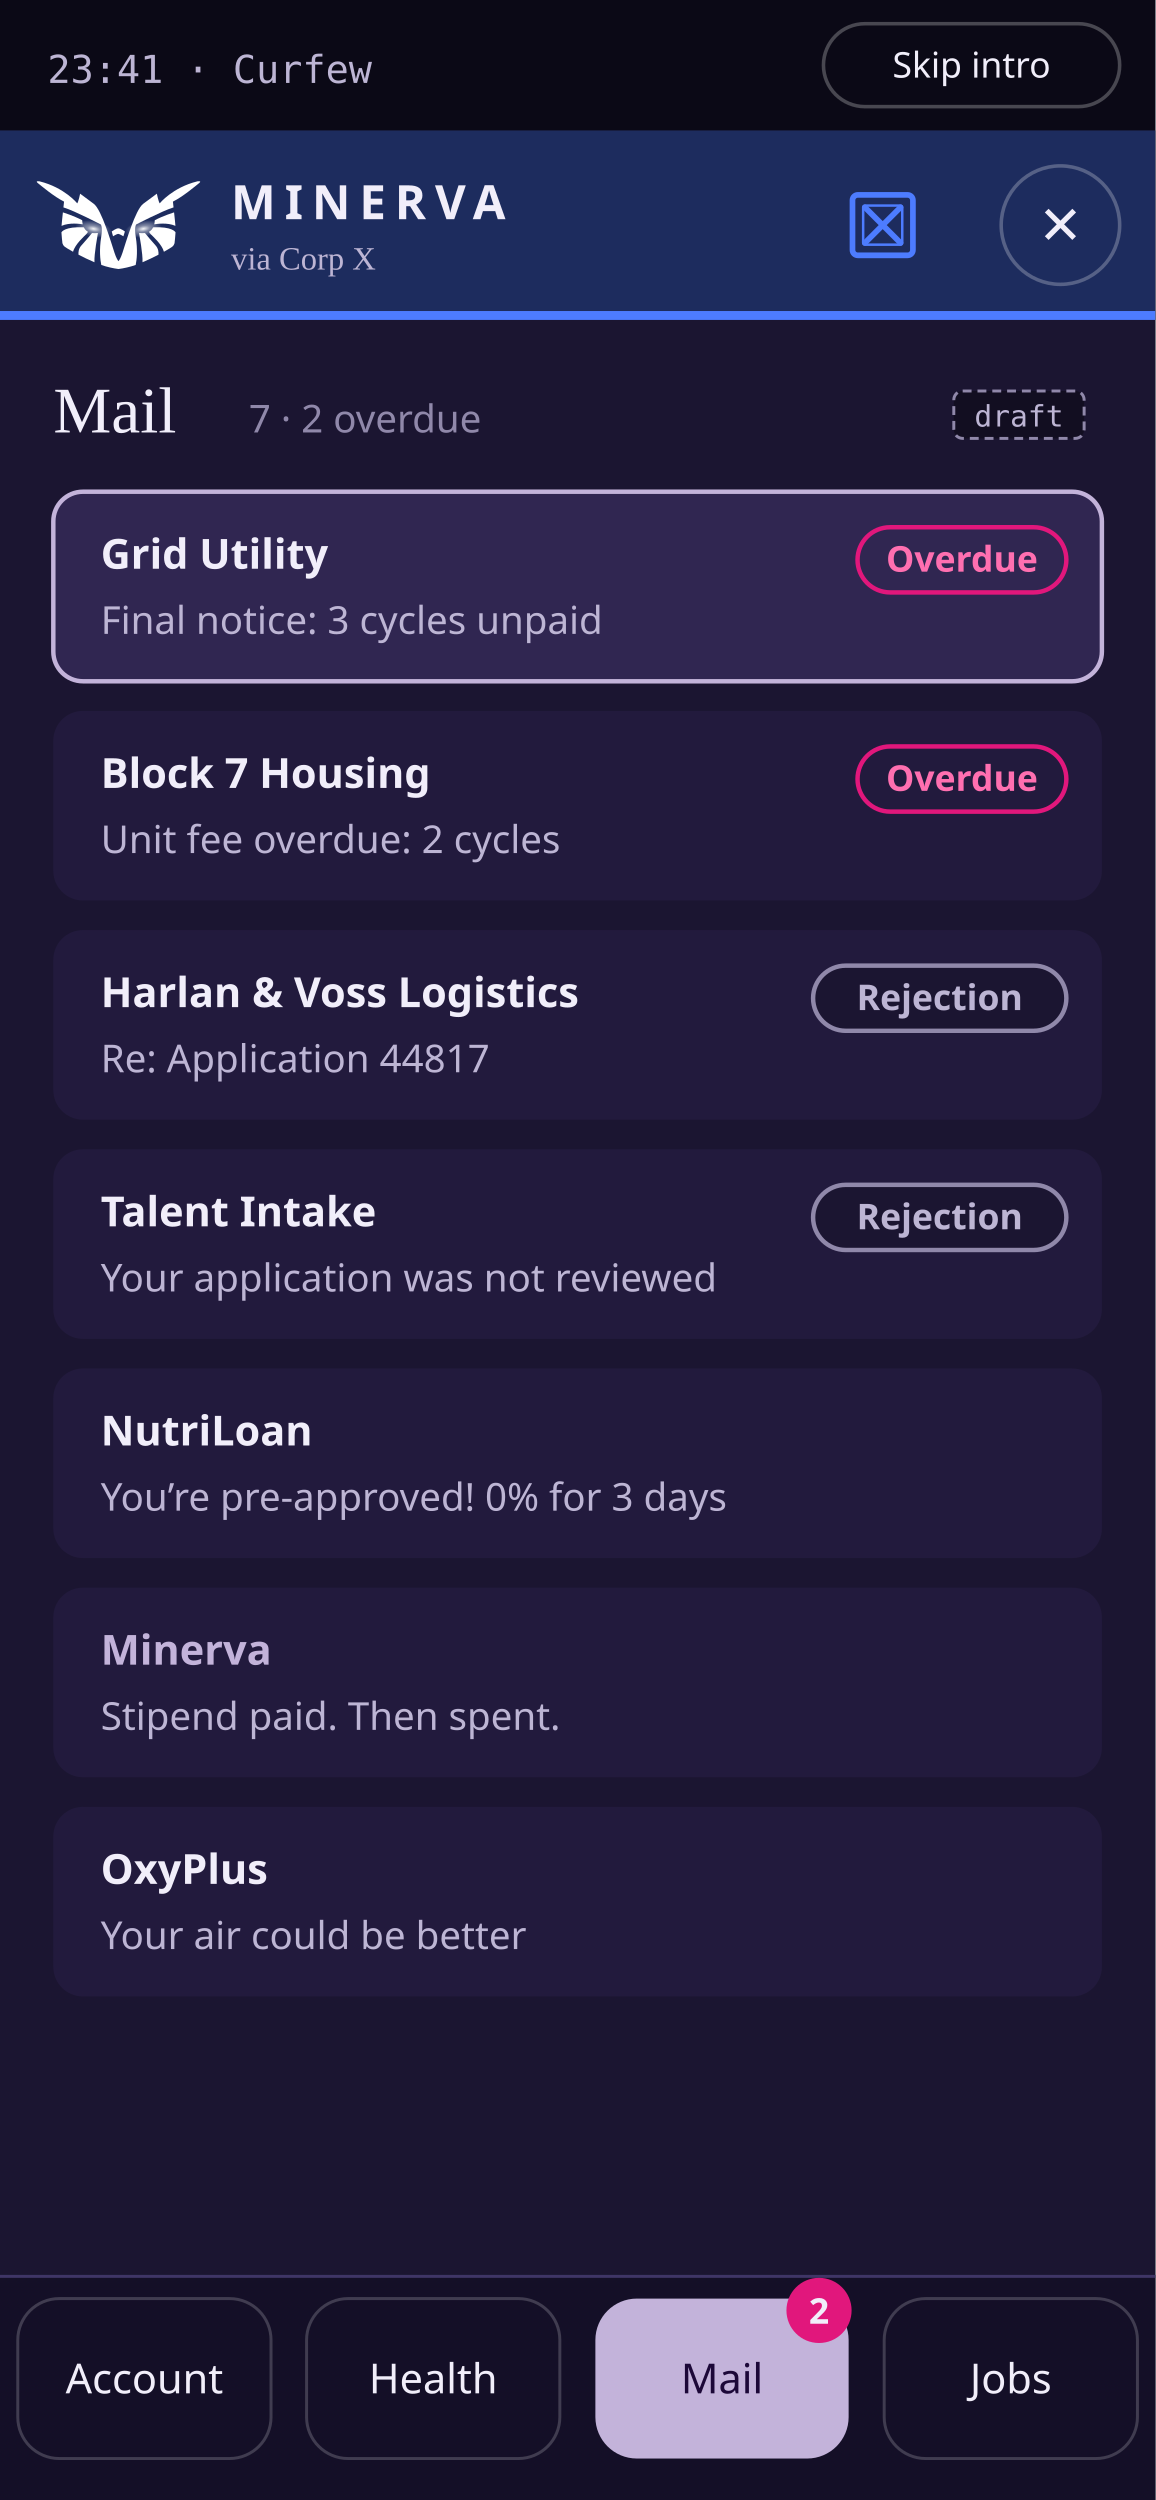
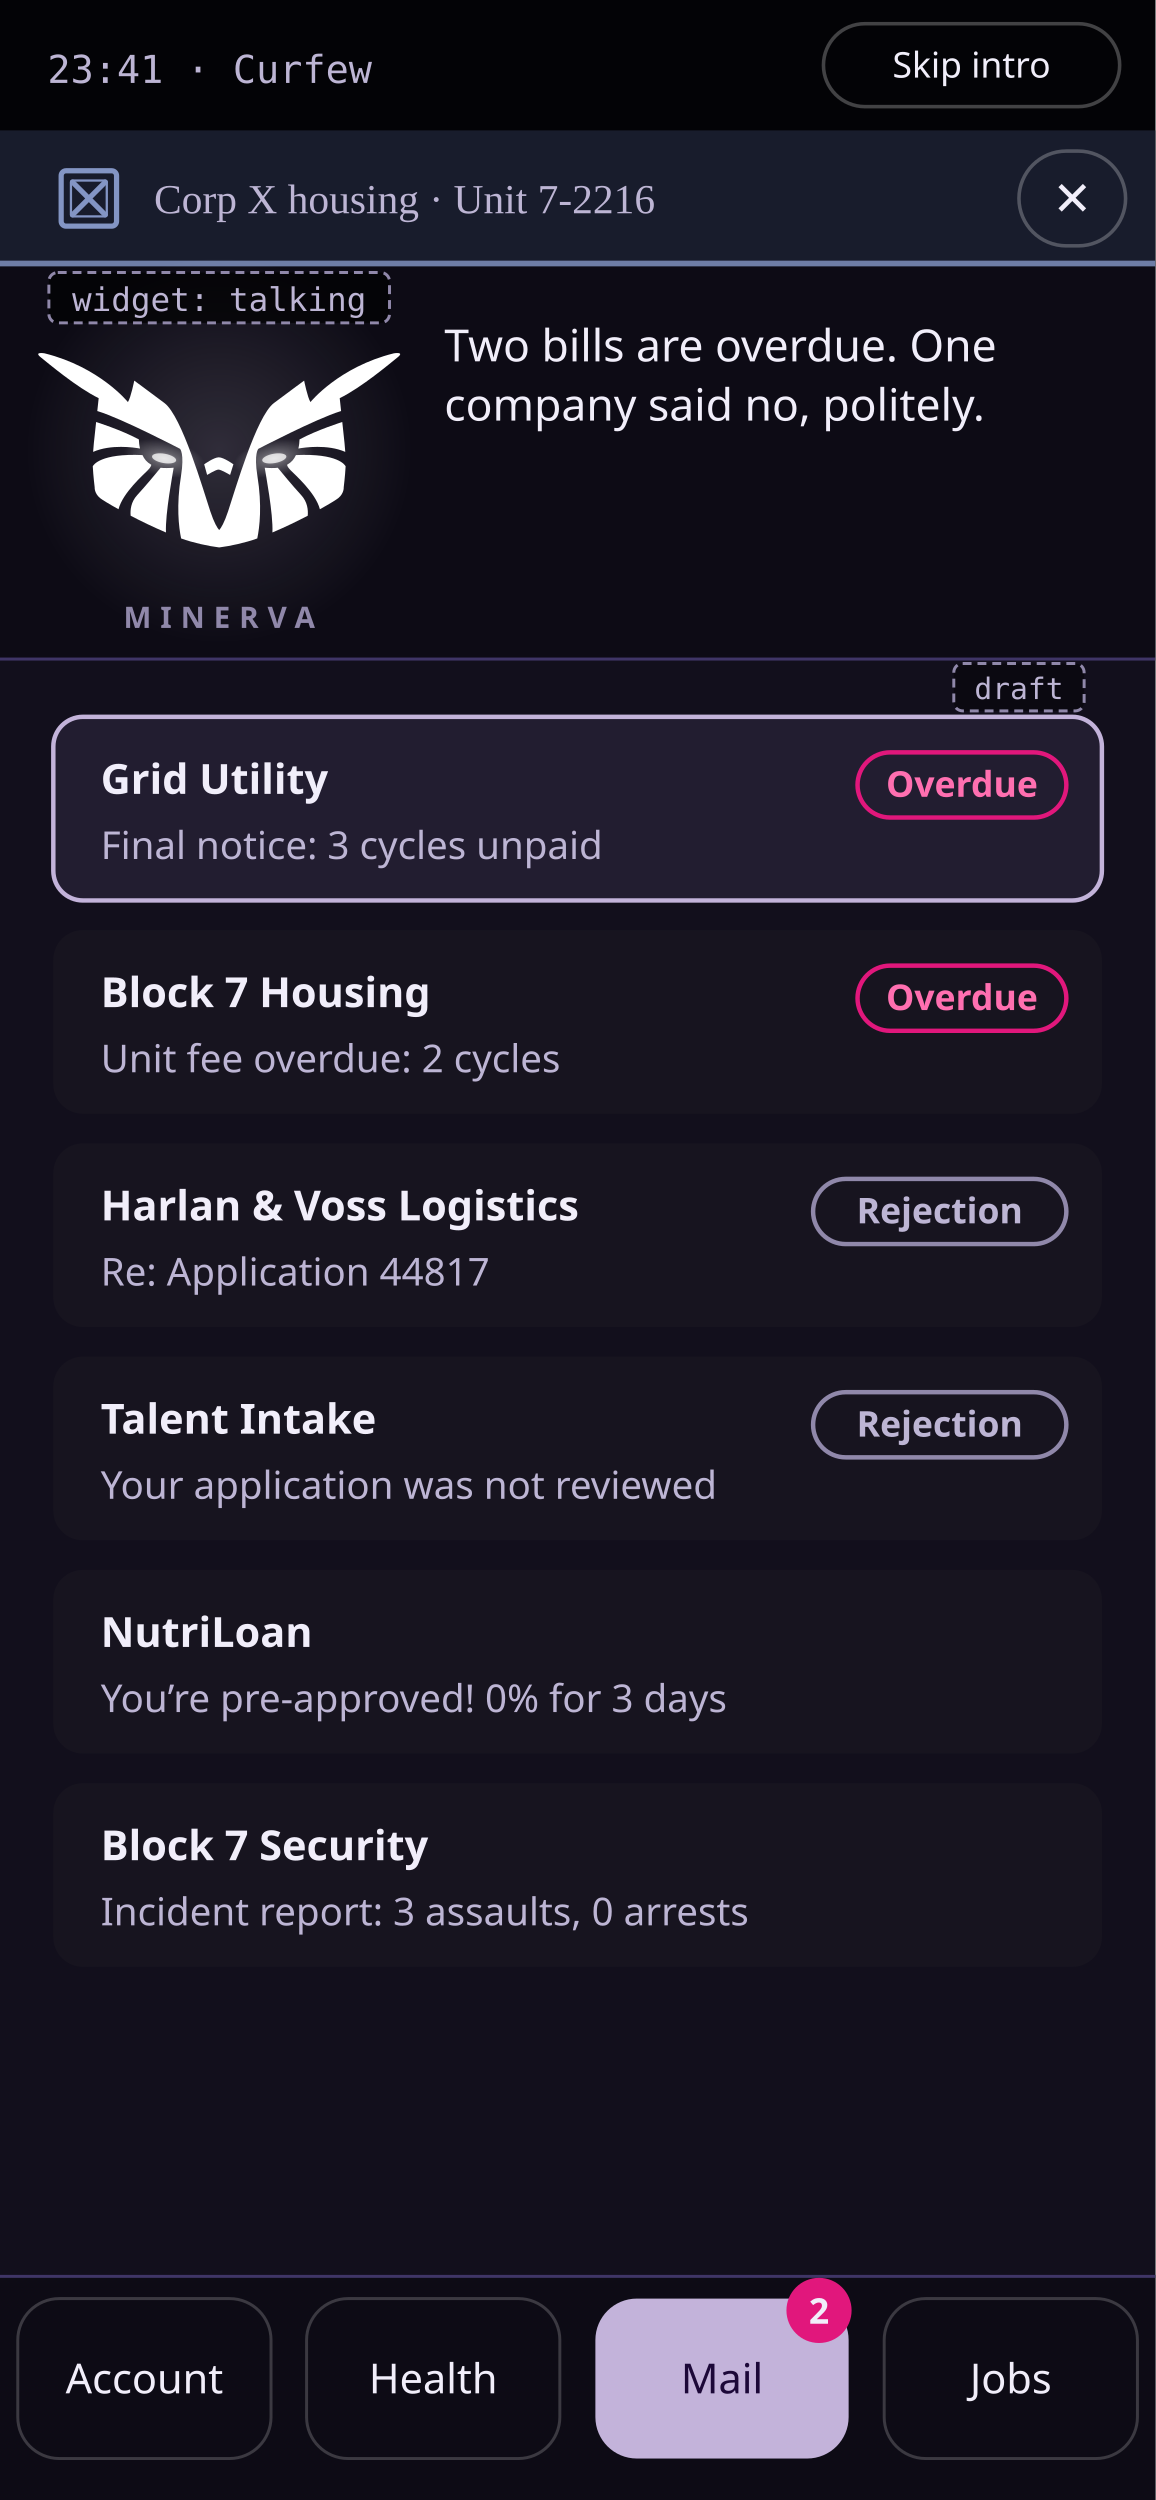
<svg xmlns="http://www.w3.org/2000/svg" viewBox="0 0 390 844" width="390" height="844">
  <defs>
    <linearGradient id="sky" x1="0" y1="0" x2="0" y2="1">
-       <stop offset="0" stop-color="#07061a" />
-       <stop offset="0.65" stop-color="#1a1242" />
-       <stop offset="1" stop-color="#3a1f55" />
+       <stop offset="0" stop-color="#040308" />
+       <stop offset="0.7" stop-color="#0f0d18" />
+       <stop offset="1" stop-color="#211c2c" />
    </linearGradient>
    <radialGradient id="owl-eye">
      <stop offset="0" stop-color="#fff" stop-opacity="0.95" />
      <stop offset="0.35" stop-color="#fff" stop-opacity="0.45" />
      <stop offset="1" stop-color="#fff" stop-opacity="0" />
    </radialGradient>
-     <radialGradient id="tv-glow" cx="0.5" cy="0.5" r="0.5">
-       <stop offset="0" stop-color="#4d7cff" stop-opacity="0.35" />
-       <stop offset="1" stop-color="#4d7cff" stop-opacity="0" />
+     <radialGradient id="face-glow">
+       <stop offset="0" stop-color="#e6dcf5" stop-opacity="0.16" />
+       <stop offset="1" stop-color="#e6dcf5" stop-opacity="0" />
    </radialGradient>
-     <radialGradient id="screen-glow" cx="0.5" cy="0.5" r="0.5">
-       <stop offset="0" stop-color="#b9a0ff" stop-opacity="0.35" />
-       <stop offset="1" stop-color="#b9a0ff" stop-opacity="0" />
+     <radialGradient id="light">
+       <stop offset="0" stop-color="#d8d4e4" stop-opacity="0.22" />
+       <stop offset="1" stop-color="#d8d4e4" stop-opacity="0" />
    </radialGradient>
-     <radialGradient id="vapor" cx="0.5" cy="0.5" r="0.5">
-       <stop offset="0" stop-color="#e6dcf5" stop-opacity="0.5" />
+     <radialGradient id="light-strong">
+       <stop offset="0" stop-color="#e6dcf5" stop-opacity="0.45" />
      <stop offset="1" stop-color="#e6dcf5" stop-opacity="0" />
+     </radialGradient>
+     <radialGradient id="vapor">
+       <stop offset="0" stop-color="#d8d4e4" stop-opacity="0.4" />
+       <stop offset="1" stop-color="#d8d4e4" stop-opacity="0" />
    </radialGradient>
    <radialGradient id="earth-light" cx="35%" cy="30%" r="75%">
      <stop offset="0%" stop-color="#a8e6ff" />
      <stop offset="50%" stop-color="#2f7fd9" />
      <stop offset="100%" stop-color="#1a2a6e" />
    </radialGradient>
    <radialGradient id="earth-shade" cx="70%" cy="70%" r="80%">
      <stop offset="40%" stop-color="#000" stop-opacity="0" />
      <stop offset="100%" stop-color="#000" stop-opacity="0.65" />
    </radialGradient>
-     <radialGradient id="vignette" cx="0.5" cy="0.5" r="0.75">
-       <stop offset="0.55" stop-color="#000" stop-opacity="0" />
-       <stop offset="1" stop-color="#000" stop-opacity="0.7" />
-     </radialGradient>
    <linearGradient id="ad-x" x1="0" y1="0" x2="1" y2="1">
-       <stop offset="0" stop-color="#4d7cff" />
-       <stop offset="1" stop-color="#1b2f7a" />
+       <stop offset="0" stop-color="#3a4462" />
+       <stop offset="1" stop-color="#11141f" />
    </linearGradient>
    <linearGradient id="ad-y" x1="0" y1="0" x2="1" y2="1">
-       <stop offset="0" stop-color="#36c48e" />
-       <stop offset="1" stop-color="#0e5a40" />
+       <stop offset="0" stop-color="#34483f" />
+       <stop offset="1" stop-color="#0e1512" />
    </linearGradient>
    <linearGradient id="ad-z" x1="0" y1="0" x2="1" y2="1">
-       <stop offset="0" stop-color="#0b2a33" />
-       <stop offset="0.55" stop-color="#127c94" />
-       <stop offset="1" stop-color="#ff8a3d" />
+       <stop offset="0" stop-color="#14232a" />
+       <stop offset="0.6" stop-color="#2a4a54" />
+       <stop offset="1" stop-color="#4e3a2c" />
    </linearGradient>
    <linearGradient id="ad-junk1" x1="0" y1="0" x2="1" y2="0">
-       <stop offset="0" stop-color="#ff4d4d" />
-       <stop offset="1" stop-color="#ff9a3d" />
+       <stop offset="0" stop-color="#5a3434" />
+       <stop offset="1" stop-color="#5e4632" />
    </linearGradient>
    <linearGradient id="ad-junk2" x1="0" y1="0" x2="0" y2="1">
-       <stop offset="0" stop-color="#7cff6b" />
-       <stop offset="1" stop-color="#1fa34a" />
+       <stop offset="0" stop-color="#3f5440" />
+       <stop offset="1" stop-color="#1f2c22" />
    </linearGradient>
    <linearGradient id="ad-junk3" x1="0" y1="0" x2="1" y2="1">
-       <stop offset="0" stop-color="#b65cff" />
-       <stop offset="1" stop-color="#3d1bd1" />
+       <stop offset="0" stop-color="#47395e" />
+       <stop offset="1" stop-color="#1f1a33" />
    </linearGradient>
    <linearGradient id="glass" x1="0" y1="0" x2="1" y2="1">
-       <stop offset="0" stop-color="#b9a0ff" stop-opacity="0.10" />
-       <stop offset="0.5" stop-color="#b9a0ff" stop-opacity="0.02" />
-       <stop offset="1" stop-color="#b9a0ff" stop-opacity="0.08" />
+       <stop offset="0" stop-color="#d8d4e4" stop-opacity="0.07" />
+       <stop offset="0.5" stop-color="#d8d4e4" stop-opacity="0.01" />
+       <stop offset="1" stop-color="#d8d4e4" stop-opacity="0.05" />
    </linearGradient>
    <linearGradient id="scrim" x1="0" y1="0" x2="0" y2="1">
-       <stop offset="0" stop-color="#0b0916" stop-opacity="0.86" />
-       <stop offset="1" stop-color="#0b0916" stop-opacity="0.92" />
+       <stop offset="0" stop-color="#030306" stop-opacity="0.86" />
+       <stop offset="1" stop-color="#030306" stop-opacity="0.94" />
    </linearGradient>
-     <linearGradient id="band-z" x1="0" y1="0" x2="1" y2="0">
-       <stop offset="0" stop-color="#0f3540" />
-       <stop offset="0.7" stop-color="#0f3540" />
-       <stop offset="1" stop-color="#5a2d14" />
-     </linearGradient>
+     <radialGradient id="blackout" gradientUnits="userSpaceOnUse" cx="1275" cy="480" r="330">
+       <stop offset="0" stop-color="#000" stop-opacity="0" />
+       <stop offset="0.3" stop-color="#000" stop-opacity="0.55" />
+       <stop offset="0.75" stop-color="#000" stop-opacity="0.97" />
+       <stop offset="1" stop-color="#000" stop-opacity="1" />
+     </radialGradient>
  </defs>
-   <rect x="0" y="0" width="390" height="844" fill="#0b0916" />
-   <rect x="0" y="0" width="390" height="844" fill="#0b0916" />
-   <rect x="0" y="44" width="390" height="800" rx="0" fill="#1b1531" stroke-width="2" />
-   <path d="M0 108 L0 44  L390 44  L390 108 Z" fill="#1d2c5e" />
-   <rect x="0" y="105" width="390" height="3" fill="#4d7cff" />
-   <g transform="translate(40 76) scale(0.3111111)">
-     <g fill="url(#owl-eye)">
-       <ellipse cx="-27" cy="4" rx="20" ry="9" transform="rotate(10 -27 4)" />
-       <ellipse cx="27" cy="4" rx="20" ry="9" transform="rotate(-10 27 4)" />
-     </g>
-     <g fill="#ffffff" transform="translate(-108 -108)">
-       <path d="M69.2,107.174c-0.396-1.626-0.538-3.195-0.568-4.477c-8.902-4.766-20.888-8.513-20.888-8.513l-0.056-0.042 l-0.9,8.401c0,0-0.349,2.878-0.573,6.267C54.958,104.972,66.226,106.636,69.2,107.174z" />
-       <path d="M72.869,117.995c0.798-0.847,1.837-1.884,1.893-2.895c-2.237-1.271-3.397-2.721-4.313-4.725 c-20.648-0.939-24.073,4.927-24.355,5.494c0.257,4.908,0.933,10.318,0.933,10.318s-0.238,2.866,2.627,5.251 c0.813,0.679,4.182,2.778,9.048,5.48C60.777,128.795,71.248,119.718,72.869,117.995z" />
-       <path d="M79.295,116.58c-2.068,2.535-7.213,8.776-11.492,13.428c-3.069,3.336-3.454,7.271-3.195,10.09 c5.147,2.687,11.161,5.605,17.314,8.204c-0.467-9.009,3.437-29.459,3.765-31.74C83.729,116.767,80.806,116.798,79.295,116.58z" />
-       <path d="M169.784,108.811c-0.226-3.388-0.573-6.267-0.573-6.267l-0.899-8.401l-0.055,0.042 c0,0-11.989,3.747-20.892,8.513c-0.03,1.281-0.168,2.85-0.564,4.477C149.773,106.636,161.042,104.972,169.784,108.811z" />
-       <path d="M145.549,110.376c-0.916,2.004-2.075,3.453-4.312,4.725c0.054,1.011,1.095,2.048,1.893,2.895 c1.621,1.723,12.093,10.8,14.168,18.925c4.865-2.702,8.235-4.802,9.049-5.48c2.864-2.385,2.625-5.251,2.625-5.251 s0.679-5.41,0.935-10.318C169.62,115.303,166.201,109.437,145.549,110.376z" />
-       <path d="M136.704,116.58c-1.512,0.218-4.434,0.187-6.392-0.019c0.328,2.281,4.231,22.731,3.767,31.74 c6.15-2.599,12.165-5.518,17.312-8.204c0.256-2.819-0.126-6.754-3.194-10.09C143.916,125.356,138.772,119.115,136.704,116.58z" />
-       <path d="M193.568,60.513c-26.985,6.686-40.838,23.881-40.838,23.881c-1.431-2.149-3.103-10.506-3.103-10.506 s-6.208,4.537-14.806,10.986c-8.597,6.445-19.105,42.985-22.448,53.015c-1.914,5.743-3.429,8.188-4.375,9.23 c-0.944-1.042-2.459-3.487-4.373-9.23c-3.343-10.029-13.852-46.57-22.449-53.015c-8.597-6.449-14.805-10.986-14.805-10.986 s-1.672,8.357-3.105,10.506c0,0-13.852-17.195-40.838-23.881c0,0-5.493-0.954-1.91,1.912C24.1,65.29,38.19,77.23,48.938,82.484 l-0.678,6.316c0.147,0.044,0.284,0.083,0.438,0.129c11.701,3.583,40.12,18.388,40.12,18.388s2.23,2.318,0.479,13.138 c-2.379,14.692-1.103,25.271,0.044,30.773c5.84,2.132,13.392,3.758,18.65,4.407v0.003c0.002,0,0.006,0,0.008,0 c0.003,0,0.007,0,0.009,0v-0.003c5.259-0.649,12.811-2.275,18.652-4.407c1.145-5.503,2.42-16.081,0.042-30.773 c-1.751-10.82,0.478-13.138,0.478-13.138S155.6,92.514,167.3,88.93c0.152-0.046,0.29-0.085,0.439-0.129l-0.676-6.316 c10.745-5.254,24.834-17.194,28.42-20.06C199.064,59.559,193.568,60.513,193.568,60.513z" />
-       <path d="M107.646,117.473c1.24,0,5.693,2.625,5.693,2.625l1.634-5.197c0,0-4.762-3.433-7.165-3.433 c-2.402,0-7.165,3.433-7.165,3.433l1.444,5.197C102.087,120.098,106.405,117.473,107.646,117.473z" />
-     </g>
-   </g>
-   <text x="78" y="74" fill="#f1eefa" font-size="16" font-family="Ubuntu, 'Segoe UI', system-ui, sans-serif" font-weight="700" letter-spacing="3">MINERVA</text>
-   <text x="78" y="91" fill="#bdb5d4" font-size="11" font-family="Georgia, 'Times New Roman', serif">via Corp X</text>
-   <g transform="translate(298 76) scale(0.6)" fill="none" stroke="#4d7cff" stroke-width="3.2" stroke-linejoin="round" stroke-linecap="round">
+   <rect x="0" y="0" width="390" height="844" fill="#030306" />
+   <rect x="0" y="0" width="390" height="844" fill="#030306" />
+   <rect x="0" y="44" width="390" height="800" rx="0" fill="#120f1c" stroke-width="1.5" />
+   <path d="M0 90 L0 44  L390 44  L390 90 Z" fill="#181c2c" />
+   <rect x="0" y="88" width="390" height="2" fill="#8395c4" opacity="0.8" />
+   <g transform="translate(30 67) scale(0.55)" fill="none" stroke="#8395c4" stroke-width="3.2" stroke-linejoin="round" stroke-linecap="round">
    <rect x="-17" y="-17" width="34" height="34" rx="3" />
    <path d="M-10 -10 L10 10 M10 -10 L-10 10" />
    <rect x="-11" y="-11" width="22" height="22" rx="1" stroke-width="1.4" />
  </g>
-   <rect x="338" y="56" width="40" height="40" rx="20" fill="none" stroke="#ffffff40" stroke-width="1.2" />
-   <text x="358" y="82.3" fill="#f1eefa" font-size="18" font-family="Ubuntu, 'Segoe UI', system-ui, sans-serif" font-weight="500" text-anchor="middle">✕</text>
-   <rect x="0" y="768" width="390" height="76" fill="#140f27" />
+   <text x="52" y="72" fill="#bdb5d4" font-size="14" font-family="Georgia, 'Times New Roman', serif">Corp X housing · Unit 7-2216</text>
+   <rect x="344" y="51" width="36" height="32" rx="16" fill="none" stroke="#ffffff40" stroke-width="1.2" />
+   <text x="362" y="72.6" fill="#f1eefa" font-size="16" font-family="Ubuntu, 'Segoe UI', system-ui, sans-serif" font-weight="500" text-anchor="middle">✕</text>
+   <rect x="0" y="90" width="390" height="132" fill="#0d0b15" />
+   <rect x="0" y="222" width="390" height="1" fill="#3f3566" />
+   <g transform="translate(74 152) scale(0.6888889) translate(0 0) rotate(0) scale(1)">
+     <circle r="95" fill="url(#face-glow)" opacity="1" />
+     <g transform="translate(-27 4) rotate(10) scale(1 1)">
+       <ellipse rx="20" ry="9" fill="url(#owl-eye)" opacity="0.6" />
+       <ellipse rx="6" ry="2.3" fill="#fff" opacity="0.75" />
+     </g>
+     <g transform="translate(27 4) rotate(-10) scale(1 1)">
+       <ellipse rx="20" ry="9" fill="url(#owl-eye)" opacity="0.6" />
+       <ellipse rx="6" ry="2.3" fill="#fff" opacity="0.75" />
+     </g>
+     <g fill="#ffffff">
+       <g transform="translate(-50.3 -6.5) rotate(0) scale(1 1) translate(50.3 6.5)" opacity="1">
+         <path d="M69.2,107.174c-0.396-1.626-0.538-3.195-0.568-4.477c-8.902-4.766-20.888-8.513-20.888-8.513l-0.056-0.042 l-0.9,8.401c0,0-0.349,2.878-0.573,6.267C54.958,104.972,66.226,106.636,69.2,107.174z" transform="translate(-108 -108)" />
+       </g>
+       <g transform="translate(-47.65 15.6) rotate(0) scale(1 1) translate(47.6 -15.6)" opacity="1">
+         <path d="M72.869,117.995c0.798-0.847,1.837-1.884,1.893-2.895c-2.237-1.271-3.397-2.721-4.313-4.725 c-20.648-0.939-24.073,4.927-24.355,5.494c0.257,4.908,0.933,10.318,0.933,10.318s-0.238,2.866,2.627,5.251 c0.813,0.679,4.182,2.778,9.048,5.48C60.777,128.795,71.248,119.718,72.869,117.995z" transform="translate(-108 -108)" />
+       </g>
+       <g transform="translate(-32.9 24.4) rotate(0) scale(1 1) translate(32.9 -24.4)" opacity="1">
+         <path d="M79.295,116.58c-2.068,2.535-7.213,8.776-11.492,13.428c-3.069,3.336-3.454,7.271-3.195,10.09 c5.147,2.687,11.161,5.605,17.314,8.204c-0.467-9.009,3.437-29.459,3.765-31.74C83.729,116.767,80.806,116.798,79.295,116.58z" transform="translate(-108 -108)" />
+       </g>
+       <g transform="translate(50.3 -6.5) rotate(0) scale(1 1) translate(-50.3 6.5)" opacity="1">
+         <path d="M169.784,108.811c-0.226-3.388-0.573-6.267-0.573-6.267l-0.899-8.401l-0.055,0.042 c0,0-11.989,3.747-20.892,8.513c-0.03,1.281-0.168,2.85-0.564,4.477C149.773,106.636,161.042,104.972,169.784,108.811z" transform="translate(-108 -108)" />
+       </g>
+       <g transform="translate(47.65 15.6) rotate(0) scale(1 1) translate(-47.6 -15.6)" opacity="1">
+         <path d="M145.549,110.376c-0.916,2.004-2.075,3.453-4.312,4.725c0.054,1.011,1.095,2.048,1.893,2.895 c1.621,1.723,12.093,10.8,14.168,18.925c4.865-2.702,8.235-4.802,9.049-5.48c2.864-2.385,2.625-5.251,2.625-5.251 s0.679-5.41,0.935-10.318C169.62,115.303,166.201,109.437,145.549,110.376z" transform="translate(-108 -108)" />
+       </g>
+       <g transform="translate(32.9 24.4) rotate(0) scale(1 1) translate(-32.9 -24.4)" opacity="1">
+         <path d="M136.704,116.58c-1.512,0.218-4.434,0.187-6.392-0.019c0.328,2.281,4.231,22.731,3.767,31.74 c6.15-2.599,12.165-5.518,17.312-8.204c0.256-2.819-0.126-6.754-3.194-10.09C143.916,125.356,138.772,119.115,136.704,116.58z" transform="translate(-108 -108)" />
+       </g>
+       <g transform="translate(0 0) rotate(0) scale(1 1) translate(0 0)" opacity="1">
+         <path d="M193.568,60.513c-26.985,6.686-40.838,23.881-40.838,23.881c-1.431-2.149-3.103-10.506-3.103-10.506 s-6.208,4.537-14.806,10.986c-8.597,6.445-19.105,42.985-22.448,53.015c-1.914,5.743-3.429,8.188-4.375,9.23 c-0.944-1.042-2.459-3.487-4.373-9.23c-3.343-10.029-13.852-46.57-22.449-53.015c-8.597-6.449-14.805-10.986-14.805-10.986 s-1.672,8.357-3.105,10.506c0,0-13.852-17.195-40.838-23.881c0,0-5.493-0.954-1.91,1.912C24.1,65.29,38.19,77.23,48.938,82.484 l-0.678,6.316c0.147,0.044,0.284,0.083,0.438,0.129c11.701,3.583,40.12,18.388,40.12,18.388s2.23,2.318,0.479,13.138 c-2.379,14.692-1.103,25.271,0.044,30.773c5.84,2.132,13.392,3.758,18.65,4.407v0.003c0.002,0,0.006,0,0.008,0 c0.003,0,0.007,0,0.009,0v-0.003c5.259-0.649,12.811-2.275,18.652-4.407c1.145-5.503,2.42-16.081,0.042-30.773 c-1.751-10.82,0.478-13.138,0.478-13.138S155.6,92.514,167.3,88.93c0.152-0.046,0.29-0.085,0.439-0.129l-0.676-6.316 c10.745-5.254,24.834-17.194,28.42-20.06C199.064,59.559,193.568,60.513,193.568,60.513z" transform="translate(-108 -108)" />
+       </g>
+       <g transform="translate(-0.2 7.8) rotate(0) scale(1 1) translate(0.2 -7.8)" opacity="1">
+         <path d="M107.646,117.473c1.24,0,5.693,2.625,5.693,2.625l1.634-5.197c0,0-4.762-3.433-7.165-3.433 c-2.402,0-7.165,3.433-7.165,3.433l1.444,5.197C102.087,120.098,106.405,117.473,107.646,117.473z" transform="translate(-108 -108)" />
+       </g>
+     </g>
+   </g>
+   <text x="74" y="212" fill="#9088aa" font-size="10" font-family="Ubuntu, 'Segoe UI', system-ui, sans-serif" font-weight="700" text-anchor="middle" letter-spacing="3">MINERVA</text>
+   <text x="150" y="122" fill="#f1eefa" font-size="15" font-family="Ubuntu, 'Segoe UI', system-ui, sans-serif">Two bills are overdue. One</text>
+   <text x="150" y="142" fill="#f1eefa" font-size="15" font-family="Ubuntu, 'Segoe UI', system-ui, sans-serif">company said no, politely.</text>
+   <rect x="0" y="768" width="390" height="76" fill="#0d0b15" />
  <rect x="0" y="768" width="390" height="1" fill="#3f3566" />
  <rect x="6" y="776" width="85.5" height="54" rx="14" fill="none" stroke="#ffffff30" stroke-width="1" />
  <text x="48.75" y="808" fill="#f1eefa" font-size="14" font-family="Ubuntu, 'Segoe UI', system-ui, sans-serif" font-weight="500" text-anchor="middle">Account</text>
  <rect x="103.5" y="776" width="85.5" height="54" rx="14" fill="none" stroke="#ffffff30" stroke-width="1" />
  <text x="146.25" y="808" fill="#f1eefa" font-size="14" font-family="Ubuntu, 'Segoe UI', system-ui, sans-serif" font-weight="500" text-anchor="middle">Health</text>
  <rect x="201" y="776" width="85.5" height="54" rx="14" fill="#c3b3da" stroke-width="1" />
  <text x="243.75" y="808" fill="#1c0838" font-size="14" font-family="Ubuntu, 'Segoe UI', system-ui, sans-serif" font-weight="500" text-anchor="middle">Mail</text>
  <circle cx="276.5" cy="780" r="11" fill="#e1177c" />
  <text x="276.5" y="784.5" fill="#f1eefa" font-size="12" font-family="Ubuntu, 'Segoe UI', system-ui, sans-serif" font-weight="700" text-anchor="middle">2</text>
  <rect x="298.5" y="776" width="85.5" height="54" rx="14" fill="none" stroke="#ffffff30" stroke-width="1" />
  <text x="341.25" y="808" fill="#f1eefa" font-size="14" font-family="Ubuntu, 'Segoe UI', system-ui, sans-serif" font-weight="500" text-anchor="middle">Jobs</text>
-   <text x="18" y="146" fill="#f1eefa" font-size="22" font-family="Georgia, 'Times New Roman', serif" font-weight="500">Mail</text>
-   <text x="84" y="146" fill="#9088aa" font-size="13" font-family="Ubuntu, 'Segoe UI', system-ui, sans-serif">7 · 2 overdue</text>
-   <rect x="322" y="132" width="44" height="16" rx="3" fill="#00000055" stroke="#9088aa" stroke-width="1" stroke-dasharray="3 2" />
-   <text x="344" y="144" fill="#bdb5d4" font-size="10" font-family="'Ubuntu Mono', ui-monospace, monospace" text-anchor="middle">draft</text>
-   <rect x="18" y="166" width="354" height="64" rx="10" fill="#302651" stroke="#c3b3da" stroke-width="1.5" />
-   <text x="34" y="192" fill="#f1eefa" font-size="14" font-family="Ubuntu, 'Segoe UI', system-ui, sans-serif" font-weight="600">Grid Utility</text>
-   <text x="34" y="214" fill="#bdb5d4" font-size="13" font-family="Ubuntu, 'Segoe UI', system-ui, sans-serif">Final notice: 3 cycles unpaid</text>
-   <rect x="289.5" y="178" width="70.5" height="22" rx="11" fill="none" stroke="#e1177c" stroke-width="1.5" />
-   <text x="324.75" y="193" fill="#ff6fb0" font-size="12" font-family="Ubuntu, 'Segoe UI', system-ui, sans-serif" font-weight="600" text-anchor="middle">Overdue</text>
-   <rect x="18" y="240" width="354" height="64" rx="10" fill="#221a3d" stroke="none" stroke-width="1.5" />
-   <text x="34" y="266" fill="#f1eefa" font-size="14" font-family="Ubuntu, 'Segoe UI', system-ui, sans-serif" font-weight="600">Block 7 Housing</text>
-   <text x="34" y="288" fill="#bdb5d4" font-size="13" font-family="Ubuntu, 'Segoe UI', system-ui, sans-serif">Unit fee overdue: 2 cycles</text>
-   <rect x="289.5" y="252" width="70.5" height="22" rx="11" fill="none" stroke="#e1177c" stroke-width="1.5" />
-   <text x="324.75" y="267" fill="#ff6fb0" font-size="12" font-family="Ubuntu, 'Segoe UI', system-ui, sans-serif" font-weight="600" text-anchor="middle">Overdue</text>
-   <rect x="18" y="314" width="354" height="64" rx="10" fill="#221a3d" stroke="none" stroke-width="1.5" />
-   <text x="34" y="340" fill="#f1eefa" font-size="14" font-family="Ubuntu, 'Segoe UI', system-ui, sans-serif" font-weight="600">Harlan &amp; Voss Logistics</text>
-   <text x="34" y="362" fill="#bdb5d4" font-size="13" font-family="Ubuntu, 'Segoe UI', system-ui, sans-serif">Re: Application 44817</text>
-   <rect x="274.5" y="326" width="85.5" height="22" rx="11" fill="#00000033" stroke="#9088aa" stroke-width="1.5" />
-   <text x="317.25" y="341" fill="#bdb5d4" font-size="12" font-family="Ubuntu, 'Segoe UI', system-ui, sans-serif" font-weight="600" text-anchor="middle">Rejection</text>
-   <rect x="18" y="388" width="354" height="64" rx="10" fill="#221a3d" stroke="none" stroke-width="1.5" />
-   <text x="34" y="414" fill="#f1eefa" font-size="14" font-family="Ubuntu, 'Segoe UI', system-ui, sans-serif" font-weight="600">Talent Intake</text>
-   <text x="34" y="436" fill="#bdb5d4" font-size="13" font-family="Ubuntu, 'Segoe UI', system-ui, sans-serif">Your application was not reviewed</text>
-   <rect x="274.5" y="400" width="85.5" height="22" rx="11" fill="#00000033" stroke="#9088aa" stroke-width="1.5" />
-   <text x="317.25" y="415" fill="#bdb5d4" font-size="12" font-family="Ubuntu, 'Segoe UI', system-ui, sans-serif" font-weight="600" text-anchor="middle">Rejection</text>
-   <rect x="18" y="462" width="354" height="64" rx="10" fill="#221a3d" stroke="none" stroke-width="1.5" />
-   <text x="34" y="488" fill="#f1eefa" font-size="14" font-family="Ubuntu, 'Segoe UI', system-ui, sans-serif" font-weight="600">NutriLoan</text>
-   <text x="34" y="510" fill="#bdb5d4" font-size="13" font-family="Ubuntu, 'Segoe UI', system-ui, sans-serif">You’re pre-approved! 0% for 3 days</text>
-   <rect x="18" y="536" width="354" height="64" rx="10" fill="#221a3d" stroke="none" stroke-width="1.5" />
-   <text x="34" y="562" fill="#c3b3da" font-size="14" font-family="Ubuntu, 'Segoe UI', system-ui, sans-serif" font-weight="600">Minerva</text>
-   <text x="34" y="584" fill="#bdb5d4" font-size="13" font-family="Ubuntu, 'Segoe UI', system-ui, sans-serif">Stipend paid. Then spent.</text>
-   <rect x="18" y="610" width="354" height="64" rx="10" fill="#221a3d" stroke="none" stroke-width="1.5" />
-   <text x="34" y="636" fill="#f1eefa" font-size="14" font-family="Ubuntu, 'Segoe UI', system-ui, sans-serif" font-weight="600">OxyPlus</text>
-   <text x="34" y="658" fill="#bdb5d4" font-size="13" font-family="Ubuntu, 'Segoe UI', system-ui, sans-serif">Your air could be better</text>
-   <rect x="0" y="0" width="390" height="44" fill="#0b0916" opacity="0.72" />
+   <rect x="16.5" y="92" width="115" height="17" rx="3" fill="#000000aa" stroke="#9088aa" stroke-width="1" stroke-dasharray="3 2" />
+   <text x="74" y="105" fill="#bdb5d4" font-size="11" font-family="'Ubuntu Mono', ui-monospace, monospace" text-anchor="middle">widget: talking</text>
+   <rect x="18" y="242" width="354" height="62" rx="10" fill="#221d30" stroke="#c3b3da" stroke-width="1.5" />
+   <text x="34" y="268" fill="#f1eefa" font-size="14" font-family="Ubuntu, 'Segoe UI', system-ui, sans-serif" font-weight="600">Grid Utility</text>
+   <text x="34" y="290" fill="#bdb5d4" font-size="13" font-family="Ubuntu, 'Segoe UI', system-ui, sans-serif">Final notice: 3 cycles unpaid</text>
+   <rect x="289.5" y="254" width="70.5" height="22" rx="11" fill="none" stroke="#e1177c" stroke-width="1.5" />
+   <text x="324.75" y="269" fill="#ff6fb0" font-size="12" font-family="Ubuntu, 'Segoe UI', system-ui, sans-serif" font-weight="600" text-anchor="middle">Overdue</text>
+   <rect x="18" y="314" width="354" height="62" rx="10" fill="#17141f" stroke="none" stroke-width="1.5" />
+   <text x="34" y="340" fill="#f1eefa" font-size="14" font-family="Ubuntu, 'Segoe UI', system-ui, sans-serif" font-weight="600">Block 7 Housing</text>
+   <text x="34" y="362" fill="#bdb5d4" font-size="13" font-family="Ubuntu, 'Segoe UI', system-ui, sans-serif">Unit fee overdue: 2 cycles</text>
+   <rect x="289.5" y="326" width="70.5" height="22" rx="11" fill="none" stroke="#e1177c" stroke-width="1.5" />
+   <text x="324.75" y="341" fill="#ff6fb0" font-size="12" font-family="Ubuntu, 'Segoe UI', system-ui, sans-serif" font-weight="600" text-anchor="middle">Overdue</text>
+   <rect x="18" y="386" width="354" height="62" rx="10" fill="#17141f" stroke="none" stroke-width="1.5" />
+   <text x="34" y="412" fill="#f1eefa" font-size="14" font-family="Ubuntu, 'Segoe UI', system-ui, sans-serif" font-weight="600">Harlan &amp; Voss Logistics</text>
+   <text x="34" y="434" fill="#bdb5d4" font-size="13" font-family="Ubuntu, 'Segoe UI', system-ui, sans-serif">Re: Application 44817</text>
+   <rect x="274.5" y="398" width="85.5" height="22" rx="11" fill="none" stroke="#9088aa" stroke-width="1.5" />
+   <text x="317.25" y="413" fill="#bdb5d4" font-size="12" font-family="Ubuntu, 'Segoe UI', system-ui, sans-serif" font-weight="600" text-anchor="middle">Rejection</text>
+   <rect x="18" y="458" width="354" height="62" rx="10" fill="#17141f" stroke="none" stroke-width="1.5" />
+   <text x="34" y="484" fill="#f1eefa" font-size="14" font-family="Ubuntu, 'Segoe UI', system-ui, sans-serif" font-weight="600">Talent Intake</text>
+   <text x="34" y="506" fill="#bdb5d4" font-size="13" font-family="Ubuntu, 'Segoe UI', system-ui, sans-serif">Your application was not reviewed</text>
+   <rect x="274.5" y="470" width="85.5" height="22" rx="11" fill="none" stroke="#9088aa" stroke-width="1.5" />
+   <text x="317.25" y="485" fill="#bdb5d4" font-size="12" font-family="Ubuntu, 'Segoe UI', system-ui, sans-serif" font-weight="600" text-anchor="middle">Rejection</text>
+   <rect x="18" y="530" width="354" height="62" rx="10" fill="#17141f" stroke="none" stroke-width="1.5" />
+   <text x="34" y="556" fill="#f1eefa" font-size="14" font-family="Ubuntu, 'Segoe UI', system-ui, sans-serif" font-weight="600">NutriLoan</text>
+   <text x="34" y="578" fill="#bdb5d4" font-size="13" font-family="Ubuntu, 'Segoe UI', system-ui, sans-serif">You’re pre-approved! 0% for 3 days</text>
+   <rect x="18" y="602" width="354" height="62" rx="10" fill="#17141f" stroke="none" stroke-width="1.5" />
+   <text x="34" y="628" fill="#f1eefa" font-size="14" font-family="Ubuntu, 'Segoe UI', system-ui, sans-serif" font-weight="600">Block 7 Security</text>
+   <text x="34" y="650" fill="#bdb5d4" font-size="13" font-family="Ubuntu, 'Segoe UI', system-ui, sans-serif">Incident report: 3 assaults, 0 arrests</text>
+   <rect x="322" y="224" width="44" height="16" rx="3" fill="#00000066" stroke="#9088aa" stroke-width="1" stroke-dasharray="3 2" />
+   <text x="344" y="236" fill="#bdb5d4" font-size="10" font-family="'Ubuntu Mono', ui-monospace, monospace" text-anchor="middle">draft</text>
+   <rect x="0" y="0" width="390" height="44" fill="#030306" opacity="0.8" />
  <text x="16" y="28" fill="#bdb5d4" font-size="13" font-family="'Ubuntu Mono', ui-monospace, monospace">23:41 · Curfew</text>
  <rect x="278" y="8" width="100" height="28" rx="14" fill="none" stroke="#ffffff40" stroke-width="1.2" />
  <text x="328" y="26.2" fill="#f1eefa" font-size="12" font-family="Ubuntu, 'Segoe UI', system-ui, sans-serif" font-weight="500" text-anchor="middle">Skip intro</text>
</svg>
